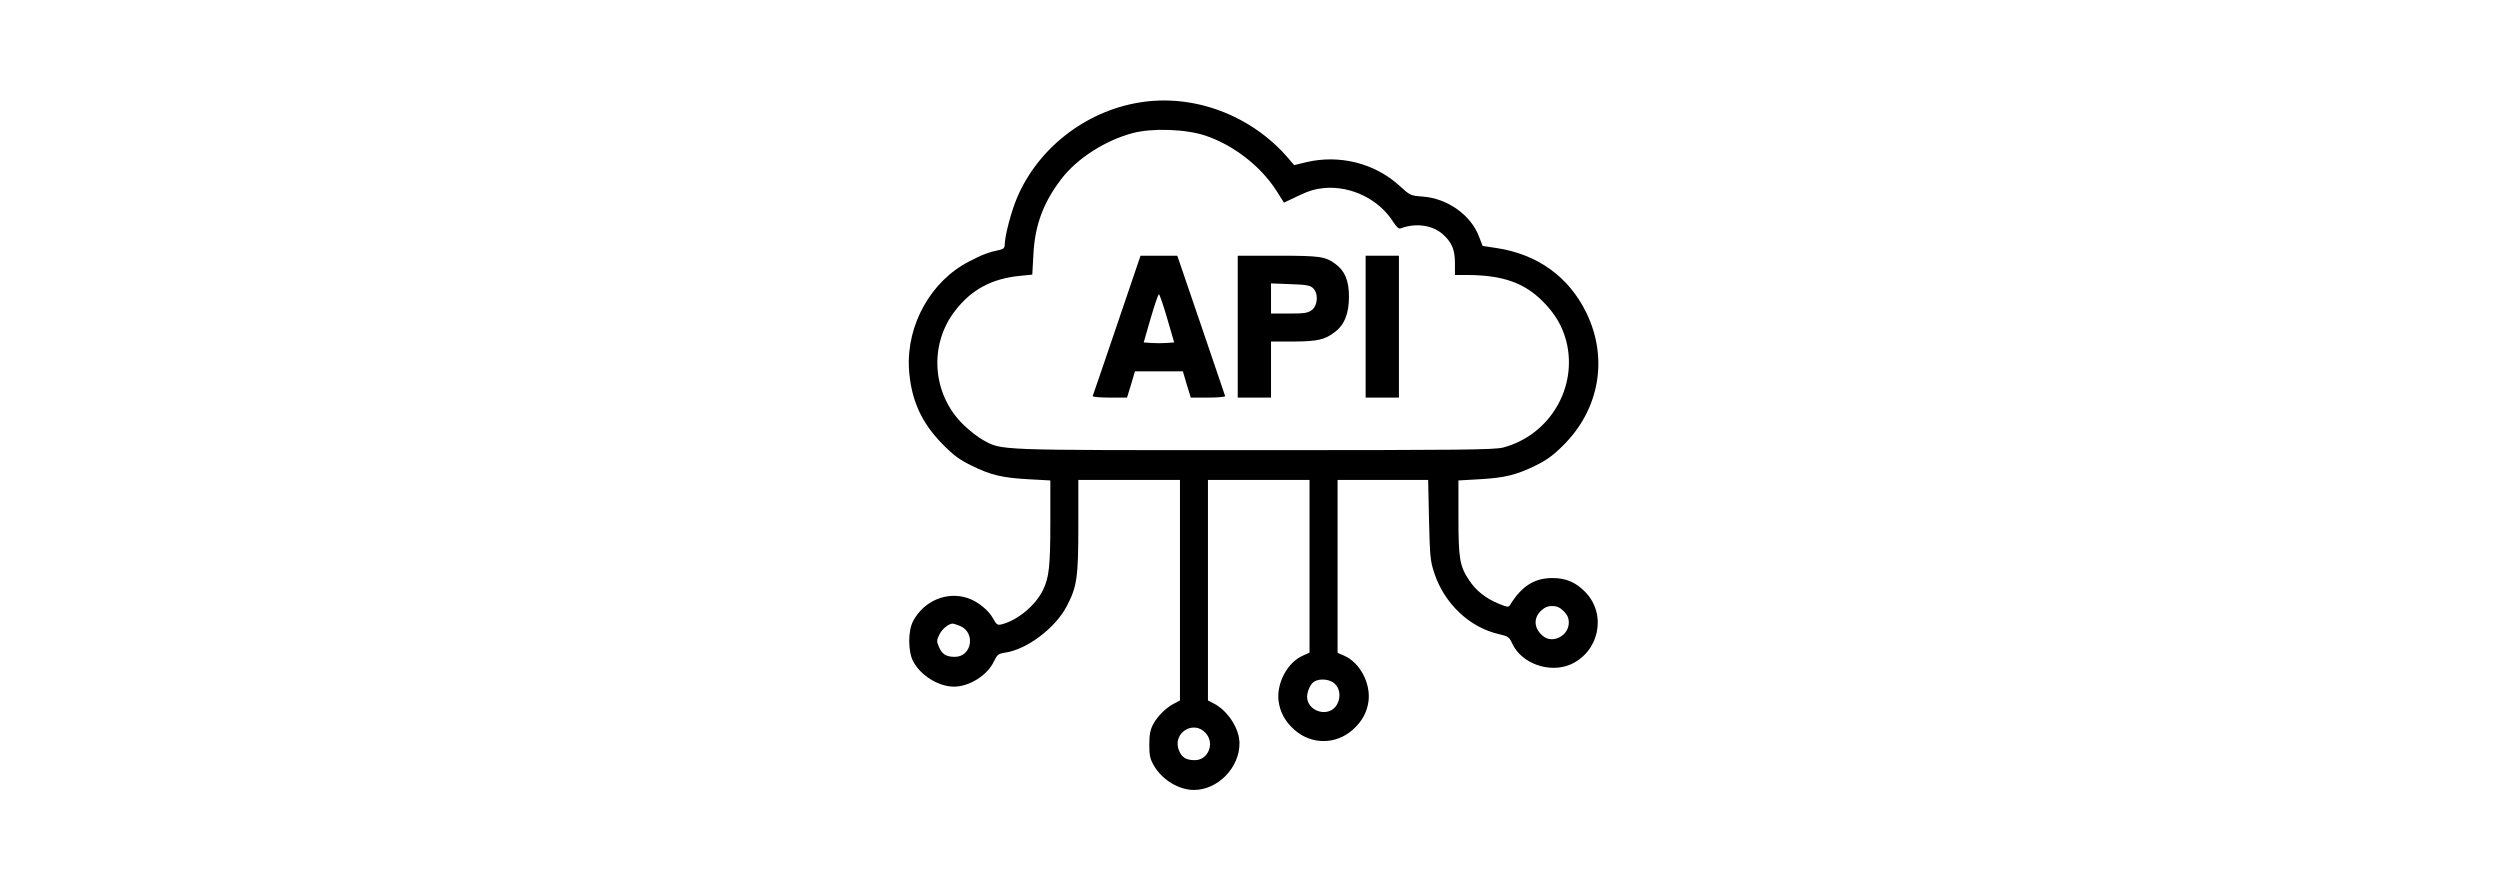
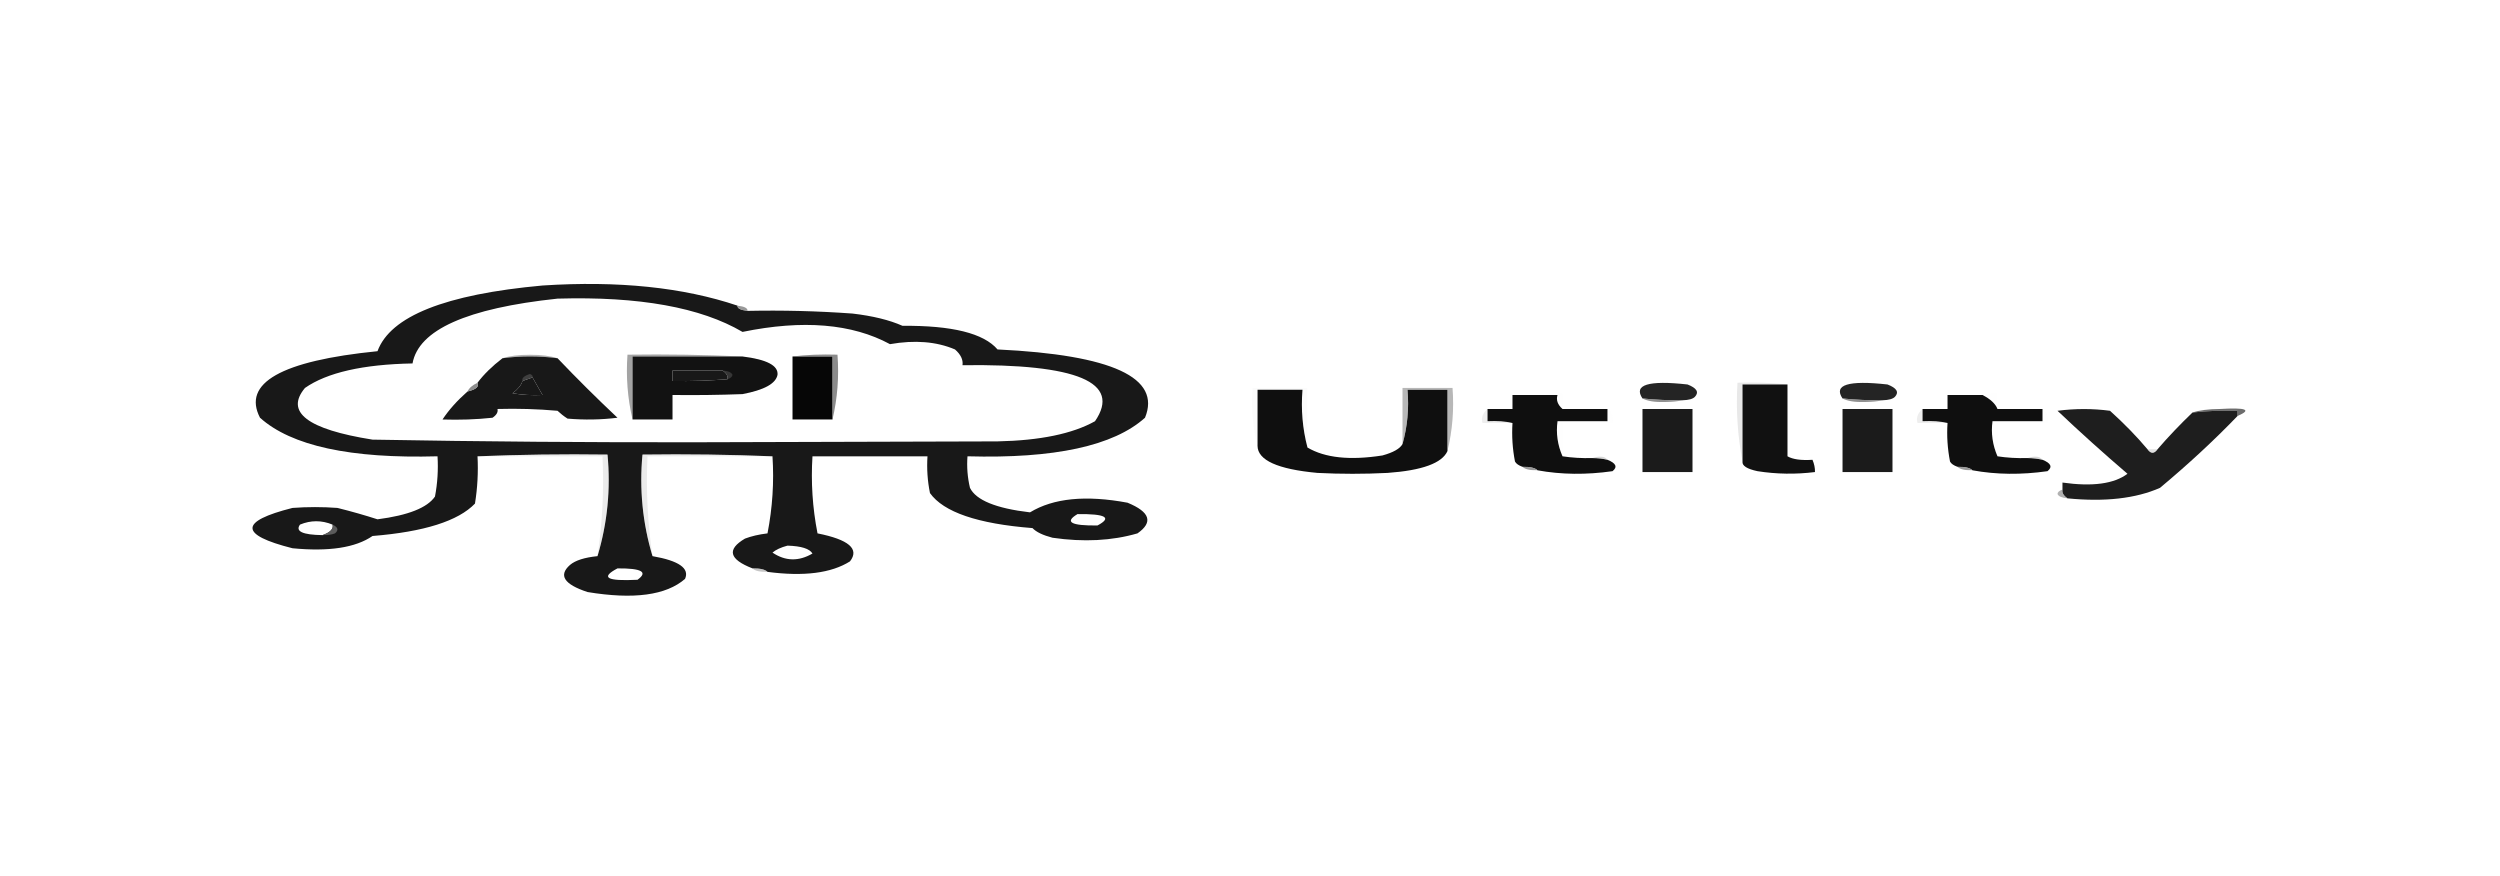
- <svg xmlns="http://www.w3.org/2000/svg" width="157px" height="55px" viewBox="0 0 55 55" version="1.1">
+ <svg xmlns="http://www.w3.org/2000/svg" xmlns:xlink="http://www.w3.org/1999/xlink" width="157px" height="55px" viewBox="0 0 157 55" version="1.1">
+   <defs>
+     <filter id="alpha" filterUnits="objectBoundingBox" x="0%" y="0%" width="100%" height="100%">
+       <feColorMatrix type="matrix" in="SourceGraphic" values="0 0 0 0 1 0 0 0 0 1 0 0 0 0 1 0 0 0 1 0" />
+     </filter>
+     <mask id="mask0">
+       <g filter="url(#alpha)">
+         <rect x="0" y="0" width="157" height="55" style="fill:rgb(0%,0%,0%);fill-opacity:0.812;stroke:none;" />
+       </g>
+     </mask>
+     <clipPath id="clip1">
+       <rect x="0" y="0" width="157" height="55" />
+     </clipPath>
+     <g id="surface5" clip-path="url(#clip1)">
+       <path style=" stroke:none;fill-rule:evenodd;fill:rgb(50.196%,50.196%,50.196%);fill-opacity:1;" d="M 46.316 19.195 C 46.758 19.246 46.965 19.355 46.941 19.523 C 46.5 19.473 46.293 19.363 46.316 19.195 Z M 46.316 19.195 " />
+     </g>
+     <mask id="mask1">
+       <g filter="url(#alpha)">
+         <rect x="0" y="0" width="157" height="55" style="fill:rgb(0%,0%,0%);fill-opacity:0.576;stroke:none;" />
+       </g>
+     </mask>
+     <clipPath id="clip2">
+       <rect x="0" y="0" width="157" height="55" />
+     </clipPath>
+     <g id="surface8" clip-path="url(#clip2)">
+       <path style=" stroke:none;fill-rule:evenodd;fill:rgb(47.843%,47.843%,47.843%);fill-opacity:1;" d="M 35.012 22.496 C 33.859 22.348 32.707 22.348 31.559 22.496 C 31.988 22.352 32.562 22.281 33.285 22.273 C 34.004 22.281 34.582 22.352 35.012 22.496 Z M 35.012 22.496 " />
+     </g>
+     <mask id="mask2">
+       <g filter="url(#alpha)">
+         <rect x="0" y="0" width="157" height="55" style="fill:rgb(0%,0%,0%);fill-opacity:0.616;stroke:none;" />
+       </g>
+     </mask>
+     <clipPath id="clip3">
+       <rect x="0" y="0" width="157" height="55" />
+     </clipPath>
+     <g id="surface11" clip-path="url(#clip3)">
+       <path style=" stroke:none;fill-rule:evenodd;fill:rgb(41.569%,41.569%,41.569%);fill-opacity:1;" d="M 46.629 22.387 C 44.328 22.387 42.023 22.387 39.723 22.387 C 39.723 23.703 39.723 25.023 39.723 26.344 C 39.41 25.008 39.305 23.652 39.406 22.273 C 41.871 22.238 44.281 22.277 46.629 22.387 Z M 46.629 22.387 " />
+     </g>
+     <mask id="mask3">
+       <g filter="url(#alpha)">
+         <rect x="0" y="0" width="157" height="55" style="fill:rgb(0%,0%,0%);fill-opacity:0.686;stroke:none;" />
+       </g>
+     </mask>
+     <clipPath id="clip4">
+       <rect x="0" y="0" width="157" height="55" />
+     </clipPath>
+     <g id="surface14" clip-path="url(#clip4)">
+       <path style=" stroke:none;fill-rule:evenodd;fill:rgb(33.725%,33.725%,33.725%);fill-opacity:1;" d="M 49.77 22.387 C 50.645 22.277 51.586 22.242 52.594 22.273 C 52.699 23.652 52.594 25.008 52.281 26.344 C 52.281 25.023 52.281 23.703 52.281 22.387 C 51.445 22.387 50.605 22.387 49.77 22.387 Z M 49.77 22.387 " />
+     </g>
+     <mask id="mask4">
+       <g filter="url(#alpha)">
+         <rect x="0" y="0" width="157" height="55" style="fill:rgb(0%,0%,0%);fill-opacity:0.341;stroke:none;" />
+       </g>
+     </mask>
+     <clipPath id="clip5">
+       <rect x="0" y="0" width="157" height="55" />
+     </clipPath>
+     <g id="surface17" clip-path="url(#clip5)">
+       <path style=" stroke:none;fill-rule:evenodd;fill:rgb(48.235%,48.235%,48.235%);fill-opacity:1;" d="M 45.371 23.266 C 45.734 23.297 45.941 23.387 46 23.539 C 45.992 23.656 45.887 23.75 45.688 23.816 C 45.73 23.617 45.625 23.434 45.371 23.266 Z M 45.371 23.266 " />
+     </g>
+     <mask id="mask5">
+       <g filter="url(#alpha)">
+         <rect x="0" y="0" width="157" height="55" style="fill:rgb(0%,0%,0%);fill-opacity:0.216;stroke:none;" />
+       </g>
+     </mask>
+     <clipPath id="clip6">
+       <rect x="0" y="0" width="157" height="55" />
+     </clipPath>
+     <g id="surface20" clip-path="url(#clip6)">
+       <path style=" stroke:none;fill-rule:evenodd;fill:rgb(79.608%,79.608%,79.608%);fill-opacity:1;" d="M 33.441 23.703 C 33.23 23.777 33.023 23.852 32.812 23.926 C 32.754 23.75 32.91 23.602 33.285 23.484 C 33.43 23.551 33.48 23.625 33.441 23.703 Z M 33.441 23.703 " />
+     </g>
+     <mask id="mask6">
+       <g filter="url(#alpha)">
+         <rect x="0" y="0" width="157" height="55" style="fill:rgb(0%,0%,0%);fill-opacity:0.306;stroke:none;" />
+       </g>
+     </mask>
+     <clipPath id="clip7">
+       <rect x="0" y="0" width="157" height="55" />
+     </clipPath>
+     <g id="surface23" clip-path="url(#clip7)">
+       <path style=" stroke:none;fill-rule:evenodd;fill:rgb(70.588%,70.588%,70.588%);fill-opacity:1;" d="M 112.254 24.145 C 111.312 24.145 110.371 24.145 109.43 24.145 C 109.43 25.758 109.43 27.371 109.43 28.984 C 109.117 27.355 109.012 25.703 109.113 24.035 C 110.227 24 111.273 24.039 112.254 24.145 Z M 112.254 24.145 " />
+     </g>
+     <mask id="mask7">
+       <g filter="url(#alpha)">
+         <rect x="0" y="0" width="157" height="55" style="fill:rgb(0%,0%,0%);fill-opacity:0.886;stroke:none;" />
+       </g>
+     </mask>
+     <clipPath id="clip8">
+       <rect x="0" y="0" width="157" height="55" />
+     </clipPath>
+     <g id="surface26" clip-path="url(#clip8)">
+       <path style=" stroke:none;fill-rule:evenodd;fill:rgb(50.196%,50.196%,50.196%);fill-opacity:1;" d="M 29.988 24.035 C 30.105 24.277 29.898 24.461 29.359 24.586 C 29.453 24.375 29.66 24.191 29.988 24.035 Z M 29.988 24.035 " />
+     </g>
+     <mask id="mask8">
+       <g filter="url(#alpha)">
+         <rect x="0" y="0" width="157" height="55" style="fill:rgb(0%,0%,0%);fill-opacity:0.086;stroke:none;" />
+       </g>
+     </mask>
+     <clipPath id="clip9">
+       <rect x="0" y="0" width="157" height="55" />
+     </clipPath>
+     <g id="surface29" clip-path="url(#clip9)">
+       <path style=" stroke:none;fill-rule:evenodd;fill:rgb(83.529%,83.529%,83.529%);fill-opacity:1;" d="M 82.109 28.105 C 81.797 26.914 81.695 25.703 81.797 24.477 C 80.855 24.477 79.914 24.477 78.973 24.477 C 78.973 25.648 78.973 26.82 78.973 27.996 C 78.66 26.805 78.555 25.594 78.656 24.363 C 79.809 24.363 80.961 24.363 82.109 24.363 C 82.109 25.613 82.109 26.859 82.109 28.105 Z M 82.109 28.105 " />
+     </g>
+     <mask id="mask9">
+       <g filter="url(#alpha)">
+         <rect x="0" y="0" width="157" height="55" style="fill:rgb(0%,0%,0%);fill-opacity:0.522;stroke:none;" />
+       </g>
+     </mask>
+     <clipPath id="clip10">
+       <rect x="0" y="0" width="157" height="55" />
+     </clipPath>
+     <g id="surface32" clip-path="url(#clip10)">
+       <path style=" stroke:none;fill-rule:evenodd;fill:rgb(45.49%,45.49%,45.49%);fill-opacity:1;" d="M 90.902 28.324 C 90.902 27.043 90.902 25.758 90.902 24.477 C 90.066 24.477 89.227 24.477 88.391 24.477 C 88.492 25.633 88.391 26.77 88.078 27.887 C 88.078 26.711 88.078 25.539 88.078 24.363 C 89.125 24.363 90.172 24.363 91.219 24.363 C 91.32 25.703 91.215 27.023 90.902 28.324 Z M 90.902 28.324 " />
+     </g>
+     <mask id="mask10">
+       <g filter="url(#alpha)">
+         <rect x="0" y="0" width="157" height="55" style="fill:rgb(0%,0%,0%);fill-opacity:0.043;stroke:none;" />
+       </g>
+     </mask>
+     <clipPath id="clip11">
+       <rect x="0" y="0" width="157" height="55" />
+     </clipPath>
+     <g id="surface35" clip-path="url(#clip11)">
+       <path style=" stroke:none;fill-rule:evenodd;fill:rgb(93.725%,93.725%,93.725%);fill-opacity:1;" d="M 96.867 24.805 C 97.203 24.703 97.621 24.664 98.125 24.695 C 98.125 25.023 98.125 25.355 98.125 25.684 C 97.82 25.414 97.715 25.121 97.812 24.805 C 97.496 24.805 97.184 24.805 96.867 24.805 Z M 96.867 24.805 " />
+     </g>
+     <mask id="mask11">
+       <g filter="url(#alpha)">
+         <rect x="0" y="0" width="157" height="55" style="fill:rgb(0%,0%,0%);fill-opacity:0.043;stroke:none;" />
+       </g>
+     </mask>
+     <clipPath id="clip12">
+       <rect x="0" y="0" width="157" height="55" />
+     </clipPath>
+     <g id="surface38" clip-path="url(#clip12)">
+       <path style=" stroke:none;fill-rule:evenodd;fill:rgb(92.549%,92.549%,92.549%);fill-opacity:1;" d="M 124.5 24.805 C 124.723 24.707 125.039 24.668 125.441 24.695 C 125.441 25.023 125.441 25.355 125.441 25.684 C 125.316 25.359 125.004 25.062 124.5 24.805 Z M 124.5 24.805 " />
+     </g>
+     <mask id="mask12">
+       <g filter="url(#alpha)">
+         <rect x="0" y="0" width="157" height="55" style="fill:rgb(0%,0%,0%);fill-opacity:0.784;stroke:none;" />
+       </g>
+     </mask>
+     <clipPath id="clip13">
+       <rect x="0" y="0" width="157" height="55" />
+     </clipPath>
+     <g id="surface41" clip-path="url(#clip13)">
+       <path style=" stroke:none;fill-rule:evenodd;fill:rgb(44.706%,44.706%,44.706%);fill-opacity:1;" d="M 103.148 25.023 C 103.965 25.109 104.801 25.145 105.66 25.137 C 105.363 25.207 104.996 25.242 104.562 25.246 C 103.93 25.266 103.461 25.191 103.148 25.023 Z M 103.148 25.023 " />
+     </g>
+     <mask id="mask13">
+       <g filter="url(#alpha)">
+         <rect x="0" y="0" width="157" height="55" style="fill:rgb(0%,0%,0%);fill-opacity:0.784;stroke:none;" />
+       </g>
+     </mask>
+     <clipPath id="clip14">
+       <rect x="0" y="0" width="157" height="55" />
+     </clipPath>
+     <g id="surface44" clip-path="url(#clip14)">
+       <path style=" stroke:none;fill-rule:evenodd;fill:rgb(44.706%,44.706%,44.706%);fill-opacity:1;" d="M 115.711 25.023 C 116.523 25.109 117.363 25.145 118.223 25.137 C 117.922 25.207 117.559 25.242 117.121 25.246 C 116.492 25.266 116.02 25.191 115.711 25.023 Z M 115.711 25.023 " />
+     </g>
+     <mask id="mask14">
+       <g filter="url(#alpha)">
+         <rect x="0" y="0" width="157" height="55" style="fill:rgb(0%,0%,0%);fill-opacity:0.867;stroke:none;" />
+       </g>
+     </mask>
+     <clipPath id="clip15">
+       <rect x="0" y="0" width="157" height="55" />
+     </clipPath>
+     <g id="surface47" clip-path="url(#clip15)">
+       <path style=" stroke:none;fill-rule:evenodd;fill:rgb(33.333%,33.333%,33.333%);fill-opacity:1;" d="M 140.516 26.125 C 140.516 26.016 140.516 25.906 140.516 25.797 C 139.539 25.77 138.598 25.805 137.688 25.906 C 138.121 25.762 138.695 25.691 139.414 25.684 C 141.07 25.586 141.438 25.73 140.516 26.125 Z M 140.516 26.125 " />
+     </g>
+     <mask id="mask15">
+       <g filter="url(#alpha)">
+         <rect x="0" y="0" width="157" height="55" style="fill:rgb(0%,0%,0%);fill-opacity:0.231;stroke:none;" />
+       </g>
+     </mask>
+     <clipPath id="clip16">
+       <rect x="0" y="0" width="157" height="55" />
+     </clipPath>
+     <g id="surface50" clip-path="url(#clip16)">
+       <path style=" stroke:none;fill-rule:evenodd;fill:rgb(71.373%,71.373%,71.373%);fill-opacity:1;" d="M 93.414 25.684 C 93.414 25.941 93.414 26.199 93.414 26.453 C 94.016 26.422 94.539 26.461 94.984 26.566 C 94.355 26.566 93.73 26.566 93.102 26.566 C 93.004 26.246 93.109 25.953 93.414 25.684 Z M 93.414 25.684 " />
+     </g>
+     <mask id="mask16">
+       <g filter="url(#alpha)">
+         <rect x="0" y="0" width="157" height="55" style="fill:rgb(0%,0%,0%);fill-opacity:0.231;stroke:none;" />
+       </g>
+     </mask>
+     <clipPath id="clip17">
+       <rect x="0" y="0" width="157" height="55" />
+     </clipPath>
+     <g id="surface53" clip-path="url(#clip17)">
+       <path style=" stroke:none;fill-rule:evenodd;fill:rgb(71.373%,71.373%,71.373%);fill-opacity:1;" d="M 120.734 25.684 C 120.734 25.941 120.734 26.199 120.734 26.453 C 121.336 26.422 121.859 26.461 122.305 26.566 C 121.676 26.566 121.047 26.566 120.418 26.566 C 120.324 26.246 120.426 25.953 120.734 25.684 Z M 120.734 25.684 " />
+     </g>
+     <mask id="mask17">
+       <g filter="url(#alpha)">
+         <rect x="0" y="0" width="157" height="55" style="fill:rgb(0%,0%,0%);fill-opacity:0.039;stroke:none;" />
+       </g>
+     </mask>
+     <clipPath id="clip18">
+       <rect x="0" y="0" width="157" height="55" />
+     </clipPath>
+     <g id="surface56" clip-path="url(#clip18)">
+       <path style=" stroke:none;fill-rule:evenodd;fill:rgb(86.667%,86.667%,86.667%);fill-opacity:1;" d="M 100.949 25.684 C 101.258 25.953 101.359 26.246 101.266 26.566 C 100.219 26.566 99.172 26.566 98.125 26.566 C 98.125 27.262 98.125 27.957 98.125 28.656 C 97.812 27.941 97.711 27.207 97.812 26.453 C 98.859 26.453 99.906 26.453 100.949 26.453 C 100.949 26.199 100.949 25.941 100.949 25.684 Z M 100.949 25.684 " />
+     </g>
+     <mask id="mask18">
+       <g filter="url(#alpha)">
+         <rect x="0" y="0" width="157" height="55" style="fill:rgb(0%,0%,0%);fill-opacity:0.043;stroke:none;" />
+       </g>
+     </mask>
+     <clipPath id="clip19">
+       <rect x="0" y="0" width="157" height="55" />
+     </clipPath>
+     <g id="surface59" clip-path="url(#clip19)">
+       <path style=" stroke:none;fill-rule:evenodd;fill:rgb(86.667%,86.667%,86.667%);fill-opacity:1;" d="M 128.27 25.684 C 128.574 25.953 128.68 26.246 128.582 26.566 C 127.535 26.566 126.488 26.566 125.441 26.566 C 125.441 27.262 125.441 27.957 125.441 28.656 C 125.133 27.941 125.027 27.207 125.129 26.453 C 126.176 26.453 127.223 26.453 128.27 26.453 C 128.27 26.199 128.27 25.941 128.27 25.684 Z M 128.27 25.684 " />
+     </g>
+     <mask id="mask19">
+       <g filter="url(#alpha)">
+         <rect x="0" y="0" width="157" height="55" style="fill:rgb(0%,0%,0%);fill-opacity:0.388;stroke:none;" />
+       </g>
+     </mask>
+     <clipPath id="clip20">
+       <rect x="0" y="0" width="157" height="55" />
+     </clipPath>
+     <g id="surface62" clip-path="url(#clip20)">
+       <path style=" stroke:none;fill-rule:evenodd;fill:rgb(70.196%,70.196%,70.196%);fill-opacity:1;" d="M 134.863 28.215 C 135.074 28.215 135.281 28.215 135.492 28.215 C 135.281 28.508 135.074 28.508 134.863 28.215 Z M 134.863 28.215 " />
+     </g>
+     <mask id="mask20">
+       <g filter="url(#alpha)">
+         <rect x="0" y="0" width="157" height="55" style="fill:rgb(0%,0%,0%);fill-opacity:0.247;stroke:none;" />
+       </g>
+     </mask>
+     <clipPath id="clip21">
+       <rect x="0" y="0" width="157" height="55" />
+     </clipPath>
+     <g id="surface65" clip-path="url(#clip21)">
+       <path style=" stroke:none;fill-rule:evenodd;fill:rgb(68.235%,68.235%,68.235%);fill-opacity:1;" d="M 29.988 28.656 C 32.652 28.547 35.371 28.508 38.152 28.547 C 38.355 30.711 38.148 32.84 37.523 34.926 C 37.832 32.844 37.938 30.754 37.836 28.656 C 35.219 28.656 32.605 28.656 29.988 28.656 Z M 29.988 28.656 " />
+     </g>
+     <mask id="mask21">
+       <g filter="url(#alpha)">
+         <rect x="0" y="0" width="157" height="55" style="fill:rgb(0%,0%,0%);fill-opacity:0.247;stroke:none;" />
+       </g>
+     </mask>
+     <clipPath id="clip22">
+       <rect x="0" y="0" width="157" height="55" />
+     </clipPath>
+     <g id="surface68" clip-path="url(#clip22)">
+       <path style=" stroke:none;fill-rule:evenodd;fill:rgb(68.235%,68.235%,68.235%);fill-opacity:1;" d="M 48.512 28.656 C 45.895 28.656 43.281 28.656 40.664 28.656 C 40.562 30.754 40.668 32.844 40.977 34.926 C 40.352 32.84 40.145 30.711 40.348 28.547 C 43.129 28.508 45.848 28.547 48.512 28.656 Z M 48.512 28.656 " />
+     </g>
+     <mask id="mask22">
+       <g filter="url(#alpha)">
+         <rect x="0" y="0" width="157" height="55" style="fill:rgb(0%,0%,0%);fill-opacity:0.455;stroke:none;" />
+       </g>
+     </mask>
+     <clipPath id="clip23">
+       <rect x="0" y="0" width="157" height="55" />
+     </clipPath>
+     <g id="surface71" clip-path="url(#clip23)">
+       <path style=" stroke:none;fill-rule:evenodd;fill:rgb(64.314%,64.314%,64.314%);fill-opacity:1;" d="M 100.008 28.766 C 100.465 28.613 100.777 28.648 100.949 28.875 C 100.672 28.809 100.355 28.77 100.008 28.766 Z M 100.008 28.766 " />
+     </g>
+     <mask id="mask23">
+       <g filter="url(#alpha)">
+         <rect x="0" y="0" width="157" height="55" style="fill:rgb(0%,0%,0%);fill-opacity:0.451;stroke:none;" />
+       </g>
+     </mask>
+     <clipPath id="clip24">
+       <rect x="0" y="0" width="157" height="55" />
+     </clipPath>
+     <g id="surface74" clip-path="url(#clip24)">
+       <path style=" stroke:none;fill-rule:evenodd;fill:rgb(64.314%,64.314%,64.314%);fill-opacity:1;" d="M 127.328 28.766 C 127.781 28.613 128.094 28.648 128.27 28.875 C 127.988 28.809 127.676 28.77 127.328 28.766 Z M 127.328 28.766 " />
+     </g>
+     <mask id="mask24">
+       <g filter="url(#alpha)">
+         <rect x="0" y="0" width="157" height="55" style="fill:rgb(0%,0%,0%);fill-opacity:0.012;stroke:none;" />
+       </g>
+     </mask>
+     <clipPath id="clip25">
+       <rect x="0" y="0" width="157" height="55" />
+     </clipPath>
+     <g id="surface77" clip-path="url(#clip25)">
+       <path style=" stroke:none;fill-rule:evenodd;fill:rgb(81.176%,81.176%,81.176%);fill-opacity:1;" d="M 112.254 28.656 C 112.82 28.711 113.344 28.785 113.824 28.875 C 113.109 28.922 112.586 28.848 112.254 28.656 Z M 112.254 28.656 " />
+     </g>
+     <mask id="mask25">
+       <g filter="url(#alpha)">
+         <rect x="0" y="0" width="157" height="55" style="fill:rgb(0%,0%,0%);fill-opacity:0.8;stroke:none;" />
+       </g>
+     </mask>
+     <clipPath id="clip26">
+       <rect x="0" y="0" width="157" height="55" />
+     </clipPath>
+     <g id="surface80" clip-path="url(#clip26)">
+       <path style=" stroke:none;fill-rule:evenodd;fill:rgb(49.804%,49.804%,49.804%);fill-opacity:1;" d="M 95.613 29.316 C 96.094 29.309 96.406 29.379 96.555 29.535 C 96.074 29.543 95.762 29.469 95.613 29.316 Z M 95.613 29.316 " />
+     </g>
+     <mask id="mask26">
+       <g filter="url(#alpha)">
+         <rect x="0" y="0" width="157" height="55" style="fill:rgb(0%,0%,0%);fill-opacity:0.8;stroke:none;" />
+       </g>
+     </mask>
+     <clipPath id="clip27">
+       <rect x="0" y="0" width="157" height="55" />
+     </clipPath>
+     <g id="surface83" clip-path="url(#clip27)">
+       <path style=" stroke:none;fill-rule:evenodd;fill:rgb(49.804%,49.804%,49.804%);fill-opacity:1;" d="M 122.93 29.316 C 123.41 29.309 123.723 29.379 123.871 29.535 C 123.395 29.543 123.078 29.469 122.93 29.316 Z M 122.93 29.316 " />
+     </g>
+     <mask id="mask27">
+       <g filter="url(#alpha)">
+         <rect x="0" y="0" width="157" height="55" style="fill:rgb(0%,0%,0%);fill-opacity:0.675;stroke:none;" />
+       </g>
+     </mask>
+     <clipPath id="clip28">
+       <rect x="0" y="0" width="157" height="55" />
+     </clipPath>
+     <g id="surface86" clip-path="url(#clip28)">
+       <path style=" stroke:none;fill-rule:evenodd;fill:rgb(54.902%,54.902%,54.902%);fill-opacity:1;" d="M 129.523 30.746 C 129.484 30.941 129.586 31.125 129.84 31.297 C 129.477 31.262 129.27 31.172 129.211 31.02 C 129.219 30.902 129.324 30.812 129.523 30.746 Z M 129.523 30.746 " />
+     </g>
+     <mask id="mask28">
+       <g filter="url(#alpha)">
+         <rect x="0" y="0" width="157" height="55" style="fill:rgb(0%,0%,0%);fill-opacity:0.937;stroke:none;" />
+       </g>
+     </mask>
+     <clipPath id="clip29">
+       <rect x="0" y="0" width="157" height="55" />
+     </clipPath>
+     <g id="surface89" clip-path="url(#clip29)">
+       <path style=" stroke:none;fill-rule:evenodd;fill:rgb(37.255%,37.255%,37.255%);fill-opacity:1;" d="M 20.883 32.945 C 21.23 33.105 21.281 33.289 21.039 33.496 C 20.828 33.578 20.566 33.613 20.254 33.605 C 20.75 33.426 20.957 33.203 20.883 32.945 Z M 20.883 32.945 " />
+     </g>
+     <mask id="mask29">
+       <g filter="url(#alpha)">
+         <rect x="0" y="0" width="157" height="55" style="fill:rgb(0%,0%,0%);fill-opacity:0.502;stroke:none;" />
+       </g>
+     </mask>
+     <clipPath id="clip30">
+       <rect x="0" y="0" width="157" height="55" />
+     </clipPath>
+     <g id="surface92" clip-path="url(#clip30)">
+       <path style=" stroke:none;fill-rule:evenodd;fill:rgb(54.51%,54.51%,54.51%);fill-opacity:1;" d="M 47.258 35.695 C 47.738 35.688 48.051 35.762 48.199 35.914 C 47.719 35.922 47.406 35.852 47.258 35.695 Z M 47.258 35.695 " />
+     </g>
+   </defs>
  <g id="surface1">
-     <path style=" stroke:none;fill-rule:nonzero;fill:rgb(0%,0%,0%);fill-opacity:1;" d="M 20.57 6.434 C 17.172 6.984 14.191 9.305 12.871 12.418 C 12.52 13.234 12.102 14.816 12.102 15.312 C 12.102 15.555 12.035 15.633 11.805 15.688 C 11.109 15.828 10.68 15.992 9.855 16.422 C 7.457 17.656 5.93 20.395 6.082 23.156 C 6.203 25.07 6.844 26.531 8.195 27.895 C 8.898 28.609 9.262 28.875 10.012 29.238 C 11.23 29.844 11.969 30.008 13.605 30.098 L 14.961 30.172 L 14.961 32.781 C 14.961 35.531 14.883 36.266 14.508 37.035 C 14.035 38.027 12.883 38.973 11.879 39.215 C 11.648 39.27 11.57 39.215 11.387 38.875 C 11.09 38.324 10.418 37.773 9.758 37.555 C 8.461 37.125 7.027 37.73 6.348 38.996 C 6.016 39.621 6.016 40.898 6.348 41.535 C 6.82 42.426 7.941 43.121 8.91 43.121 C 9.879 43.121 11.012 42.406 11.418 41.535 C 11.629 41.105 11.691 41.051 12.133 40.984 C 13.508 40.777 15.27 39.445 15.992 38.07 C 16.633 36.84 16.719 36.289 16.719 33.023 L 16.719 30.141 L 23.102 30.141 L 23.102 43.988 L 22.746 44.176 C 22.242 44.43 21.691 44.969 21.418 45.484 C 21.242 45.816 21.176 46.121 21.176 46.75 C 21.176 47.453 21.219 47.652 21.473 48.094 C 22 48.984 23.035 49.609 23.98 49.609 C 25.477 49.609 26.84 48.215 26.84 46.684 C 26.84 45.75 26.102 44.629 25.223 44.176 L 24.859 43.988 L 24.859 30.141 L 31.238 30.141 L 31.238 40.984 L 30.801 41.184 C 29.855 41.602 29.16 42.898 29.293 44.012 C 29.383 44.727 29.711 45.32 30.293 45.836 C 31.359 46.773 32.879 46.773 33.945 45.836 C 34.527 45.32 34.859 44.727 34.945 44.012 C 35.078 42.898 34.398 41.625 33.449 41.195 L 33 40.996 L 33 30.141 L 38.688 30.141 L 38.742 32.637 C 38.797 34.926 38.82 35.223 39.07 35.98 C 39.711 37.918 41.293 39.414 43.164 39.832 C 43.703 39.953 43.781 40.008 43.957 40.391 C 44.527 41.668 46.309 42.305 47.641 41.723 C 49.41 40.93 49.906 38.645 48.609 37.234 C 48.004 36.586 47.367 36.301 46.496 36.301 C 45.363 36.301 44.562 36.805 43.836 37.984 C 43.734 38.148 43.672 38.137 43.098 37.906 C 42.305 37.574 41.691 37.094 41.262 36.441 C 40.668 35.551 40.59 35.078 40.59 32.504 L 40.59 30.172 L 41.898 30.098 C 43.492 30.008 44.219 29.832 45.43 29.238 C 46.145 28.887 46.551 28.59 47.191 27.949 C 49.457 25.684 50.008 22.484 48.621 19.637 C 47.52 17.379 45.551 15.961 42.965 15.574 L 42.109 15.445 L 41.887 14.871 C 41.383 13.508 39.898 12.453 38.336 12.344 C 37.574 12.285 37.555 12.277 36.895 11.672 C 35.332 10.242 33.109 9.691 31.02 10.188 L 30.273 10.371 L 29.91 9.945 C 27.598 7.238 23.969 5.875 20.57 6.434 Z M 24.695 8.516 C 26.465 9.109 28.16 10.43 29.148 11.957 L 29.633 12.727 L 30.535 12.297 C 31.195 11.98 31.613 11.859 32.188 11.805 C 33.867 11.672 35.598 12.52 36.488 13.926 C 36.695 14.258 36.852 14.387 36.961 14.344 C 37.883 13.992 38.918 14.125 39.578 14.684 C 40.172 15.203 40.371 15.664 40.371 16.543 L 40.371 17.27 L 41.172 17.27 C 43.383 17.281 44.738 17.766 45.902 18.941 C 46.672 19.723 47.102 20.461 47.355 21.395 C 48.113 24.32 46.32 27.336 43.395 28.105 C 42.824 28.246 40.863 28.27 27.719 28.27 C 11.32 28.27 11.957 28.293 10.734 27.633 C 10.43 27.469 9.867 27.027 9.492 26.664 C 7.547 24.762 7.316 21.68 8.965 19.535 C 9.988 18.195 11.266 17.5 13.047 17.324 L 13.828 17.246 L 13.895 16.027 C 13.98 14.18 14.508 12.727 15.652 11.242 C 16.633 9.953 18.402 8.82 20.129 8.359 C 21.363 8.031 23.473 8.105 24.695 8.516 Z M 47.199 38.379 C 47.434 38.621 47.52 38.809 47.52 39.105 C 47.52 39.918 46.52 40.445 45.914 39.953 C 45.344 39.5 45.277 38.852 45.75 38.379 C 45.992 38.148 46.18 38.059 46.477 38.059 C 46.773 38.059 46.961 38.148 47.199 38.379 Z M 9.297 39.312 C 10.285 39.73 10.031 41.25 8.965 41.25 C 8.426 41.25 8.152 41.086 7.965 40.621 C 7.809 40.281 7.82 40.203 7.996 39.844 C 8.172 39.488 8.57 39.172 8.832 39.16 C 8.879 39.16 9.086 39.227 9.297 39.312 Z M 32.836 42.953 C 33.211 43.316 33.211 43.977 32.848 44.406 C 32.328 45 31.25 44.691 31.098 43.91 C 31.031 43.551 31.262 42.965 31.535 42.801 C 31.91 42.582 32.551 42.656 32.836 42.953 Z M 24.727 46.047 C 25.301 46.695 24.871 47.738 24.035 47.738 C 23.496 47.738 23.223 47.574 23.047 47.145 C 22.582 46.059 23.945 45.164 24.727 46.047 Z M 24.727 46.047 " />
-     <path style=" stroke:none;fill-rule:nonzero;fill:rgb(0%,0%,0%);fill-opacity:1;" d="M 19.141 20.426 C 18.324 22.824 17.645 24.828 17.621 24.871 C 17.602 24.926 18.074 24.969 18.68 24.969 L 19.777 24.969 L 20.031 24.145 L 20.273 23.32 L 23.285 23.32 L 23.527 24.145 L 23.781 24.969 L 24.883 24.969 C 25.488 24.969 25.961 24.926 25.938 24.871 C 25.926 24.816 25.234 22.812 24.422 20.414 L 22.934 16.059 L 20.625 16.059 Z M 22.297 19.988 L 22.738 21.504 L 22.254 21.539 C 22 21.559 21.559 21.559 21.309 21.539 L 20.824 21.504 L 21.262 19.988 C 21.504 19.16 21.734 18.48 21.781 18.48 C 21.824 18.48 22.055 19.16 22.297 19.988 Z M 22.297 19.988 " />
-     <path style=" stroke:none;fill-rule:nonzero;fill:rgb(0%,0%,0%);fill-opacity:1;" d="M 26.73 20.516 L 26.73 24.969 L 28.82 24.969 L 28.82 21.449 L 30.227 21.449 C 31.734 21.438 32.195 21.34 32.824 20.855 C 33.43 20.406 33.715 19.68 33.715 18.645 C 33.715 17.621 33.461 17.016 32.867 16.578 C 32.23 16.105 31.891 16.059 29.25 16.059 L 26.73 16.059 Z M 31.449 18.086 C 31.801 18.402 31.77 19.16 31.395 19.461 C 31.141 19.656 30.941 19.691 29.965 19.691 L 28.82 19.691 L 28.82 17.797 L 30.02 17.844 C 31.008 17.875 31.262 17.918 31.449 18.086 Z M 31.449 18.086 " />
-     <path style=" stroke:none;fill-rule:nonzero;fill:rgb(0%,0%,0%);fill-opacity:1;" d="M 34.762 20.516 L 34.762 24.969 L 36.852 24.969 L 36.852 16.059 L 34.762 16.059 Z M 34.762 20.516 " />
+     <path style=" stroke:none;fill-rule:evenodd;fill:rgb(9.412%,9.412%,9.412%);fill-opacity:1;" d="M 46.316 19.195 C 46.293 19.363 46.5 19.473 46.941 19.523 C 49.129 19.477 51.328 19.531 53.535 19.691 C 54.805 19.84 55.852 20.094 56.676 20.461 C 59.789 20.434 61.777 20.93 62.645 21.945 C 69.852 22.289 72.941 23.719 71.906 26.234 C 69.934 28.004 66.219 28.809 60.758 28.656 C 60.707 29.316 60.758 29.977 60.914 30.637 C 61.293 31.41 62.547 31.926 64.684 32.176 C 66.156 31.281 68.195 31.082 70.809 31.57 C 72.227 32.152 72.434 32.797 71.434 33.496 C 69.832 33.961 68.055 34.055 66.098 33.77 C 65.496 33.613 65.078 33.414 64.84 33.164 C 61.398 32.895 59.254 32.16 58.402 30.965 C 58.246 30.195 58.195 29.426 58.246 28.656 C 55.84 28.656 53.434 28.656 51.023 28.656 C 50.922 30.27 51.023 31.883 51.34 33.496 C 53.305 33.887 53.988 34.473 53.379 35.254 C 52.203 35.996 50.477 36.215 48.199 35.914 C 48.051 35.762 47.738 35.688 47.258 35.695 C 45.785 35.125 45.629 34.504 46.785 33.824 C 47.176 33.676 47.648 33.562 48.199 33.496 C 48.512 31.883 48.617 30.27 48.512 28.656 C 45.848 28.547 43.129 28.508 40.348 28.547 C 40.145 30.711 40.352 32.84 40.977 34.926 C 42.637 35.215 43.316 35.691 43.02 36.355 C 41.832 37.387 39.789 37.66 36.895 37.18 C 35.422 36.695 35.055 36.129 35.797 35.477 C 36.133 35.191 36.711 35.008 37.523 34.926 C 38.148 32.84 38.355 30.711 38.152 28.547 C 35.371 28.508 32.652 28.547 29.988 28.656 C 30.039 29.645 29.988 30.637 29.828 31.625 C 28.777 32.719 26.633 33.398 23.395 33.66 C 22.328 34.395 20.656 34.652 18.367 34.43 C 15.02 33.586 15.02 32.742 18.367 31.898 C 19.312 31.828 20.254 31.828 21.195 31.898 C 22.086 32.121 22.922 32.359 23.707 32.613 C 25.633 32.363 26.836 31.887 27.316 31.184 C 27.477 30.344 27.527 29.5 27.477 28.656 C 22.016 28.809 18.301 28.004 16.328 26.234 C 15.199 24.055 17.66 22.66 23.707 22.055 C 24.512 19.859 27.965 18.484 34.07 17.93 C 38.82 17.621 42.902 18.043 46.316 19.195 Z M 35.012 18.754 C 40.133 18.605 44.008 19.305 46.629 20.844 C 50.418 20.066 53.508 20.324 55.891 21.613 C 57.449 21.34 58.809 21.449 59.973 21.945 C 60.336 22.262 60.492 22.594 60.445 22.934 C 67.664 22.84 70.438 24.016 68.766 26.453 C 67.352 27.242 65.312 27.664 62.645 27.719 C 56.469 27.738 50.293 27.758 44.117 27.773 C 37.199 27.789 30.293 27.734 23.395 27.609 C 19.301 26.961 17.887 25.879 19.152 24.363 C 20.539 23.398 22.789 22.883 25.906 22.824 C 26.285 20.715 29.32 19.359 35.012 18.754 Z M 45.371 23.266 C 45.625 23.434 45.73 23.617 45.688 23.816 C 44.559 23.906 43.406 23.945 42.234 23.926 C 42.234 23.703 42.234 23.484 42.234 23.266 C 43.281 23.266 44.328 23.266 45.371 23.266 Z M 33.441 23.703 C 33.652 24.07 33.859 24.438 34.07 24.805 C 33.41 24.836 32.781 24.801 32.184 24.695 C 32.523 24.449 32.734 24.191 32.812 23.926 C 33.023 23.852 33.23 23.777 33.441 23.703 Z M 67.668 32.285 C 69.441 32.266 69.859 32.504 68.922 33 C 67.25 33.02 66.832 32.781 67.668 32.285 Z M 20.883 32.945 C 20.957 33.203 20.75 33.426 20.254 33.605 C 19 33.59 18.531 33.367 18.84 32.945 C 19.516 32.664 20.199 32.664 20.883 32.945 Z M 49.453 34.266 C 50.32 34.293 50.844 34.457 51.023 34.762 C 50.16 35.266 49.324 35.25 48.512 34.703 C 48.723 34.523 49.039 34.375 49.453 34.266 Z M 38.777 35.695 C 40.297 35.684 40.715 35.922 40.035 36.41 C 38.102 36.508 37.684 36.27 38.777 35.695 Z M 38.777 35.695 " />
+     <use xlink:href="#surface5" mask="url(#mask0)" />
+     <use xlink:href="#surface8" mask="url(#mask1)" />
+     <path style=" stroke:none;fill-rule:evenodd;fill:rgb(9.412%,9.412%,9.412%);fill-opacity:1;" d="M 35.012 22.496 C 36.203 23.746 37.457 24.992 38.777 26.234 C 37.746 26.363 36.699 26.379 35.641 26.289 C 35.398 26.133 35.191 25.965 35.012 25.797 C 33.773 25.688 32.516 25.648 31.242 25.684 C 31.289 25.879 31.184 26.062 30.93 26.234 C 29.902 26.344 28.855 26.379 27.789 26.344 C 28.188 25.742 28.711 25.156 29.359 24.586 C 29.898 24.461 30.105 24.277 29.988 24.035 C 30.395 23.496 30.918 22.984 31.559 22.496 C 32.707 22.348 33.859 22.348 35.012 22.496 Z M 33.441 23.703 C 33.652 24.07 33.859 24.438 34.07 24.805 C 33.41 24.836 32.781 24.801 32.184 24.695 C 32.523 24.449 32.734 24.191 32.812 23.926 C 33.023 23.852 33.23 23.777 33.441 23.703 Z M 33.441 23.703 " />
+     <use xlink:href="#surface11" mask="url(#mask2)" />
+     <path style=" stroke:none;fill-rule:evenodd;fill:rgb(7.059%,7.059%,7.059%);fill-opacity:1;" d="M 46.629 22.387 C 48.152 22.574 48.887 22.957 48.828 23.539 C 48.723 24.09 47.992 24.492 46.629 24.75 C 45.168 24.805 43.703 24.824 42.234 24.805 C 42.234 25.32 42.234 25.832 42.234 26.344 C 41.395 26.344 40.559 26.344 39.723 26.344 C 39.723 25.023 39.723 23.703 39.723 22.387 C 42.023 22.387 44.328 22.387 46.629 22.387 Z M 45.371 23.266 C 45.625 23.434 45.73 23.617 45.688 23.816 C 44.559 23.906 43.406 23.945 42.234 23.926 C 42.234 23.703 42.234 23.484 42.234 23.266 C 43.281 23.266 44.328 23.266 45.371 23.266 Z M 45.371 23.266 " />
+     <path style=" stroke:none;fill-rule:evenodd;fill:rgb(2.353%,2.353%,2.353%);fill-opacity:1;" d="M 49.77 22.387 C 50.605 22.387 51.445 22.387 52.281 22.387 C 52.281 23.703 52.281 25.023 52.281 26.344 C 51.445 26.344 50.605 26.344 49.77 26.344 C 49.77 25.023 49.77 23.703 49.77 22.387 Z M 49.77 22.387 " />
+     <use xlink:href="#surface14" mask="url(#mask3)" />
+     <use xlink:href="#surface17" mask="url(#mask4)" />
+     <use xlink:href="#surface20" mask="url(#mask5)" />
+     <path style=" stroke:none;fill-rule:evenodd;fill:rgb(14.118%,14.118%,14.118%);fill-opacity:1;" d="M 105.66 25.137 C 104.801 25.145 103.965 25.109 103.148 25.023 C 102.566 24.164 103.512 23.871 105.977 24.145 C 106.551 24.367 106.711 24.625 106.445 24.914 C 106.316 25.055 106.055 25.125 105.66 25.137 Z M 105.66 25.137 " />
+     <use xlink:href="#surface23" mask="url(#mask6)" />
+     <path style=" stroke:none;fill-rule:evenodd;fill:rgb(6.667%,6.667%,6.667%);fill-opacity:1;" d="M 112.254 24.145 C 112.254 25.648 112.254 27.152 112.254 28.656 C 112.586 28.848 113.109 28.922 113.824 28.875 C 113.934 29.137 113.988 29.391 113.98 29.645 C 112.766 29.797 111.562 29.777 110.371 29.59 C 109.711 29.449 109.395 29.25 109.43 28.984 C 109.43 27.371 109.43 25.758 109.43 24.145 C 110.371 24.145 111.312 24.145 112.254 24.145 Z M 112.254 24.145 " />
+     <path style=" stroke:none;fill-rule:evenodd;fill:rgb(14.118%,14.118%,14.118%);fill-opacity:1;" d="M 118.223 25.137 C 117.363 25.145 116.523 25.109 115.711 25.023 C 115.129 24.164 116.07 23.871 118.535 24.145 C 119.113 24.367 119.27 24.625 119.008 24.914 C 118.875 25.055 118.613 25.125 118.223 25.137 Z M 118.223 25.137 " />
+     <use xlink:href="#surface26" mask="url(#mask7)" />
+     <path style=" stroke:none;fill-rule:evenodd;fill:rgb(5.882%,5.882%,5.882%);fill-opacity:1;" d="M 82.109 28.105 C 83.211 28.758 84.781 28.922 86.82 28.602 C 87.5 28.414 87.918 28.176 88.078 27.887 C 88.391 26.77 88.492 25.633 88.391 24.477 C 89.227 24.477 90.066 24.477 90.902 24.477 C 90.902 25.758 90.902 27.043 90.902 28.324 C 90.566 29.086 89.312 29.543 87.137 29.699 C 85.668 29.773 84.203 29.773 82.738 29.699 C 80.238 29.469 78.98 28.902 78.973 27.996 C 78.973 26.82 78.973 25.648 78.973 24.477 C 79.914 24.477 80.855 24.477 81.797 24.477 C 81.695 25.703 81.797 26.914 82.109 28.105 Z M 82.109 28.105 " />
+     <use xlink:href="#surface29" mask="url(#mask8)" />
+     <use xlink:href="#surface32" mask="url(#mask9)" />
+     <path style=" stroke:none;fill-rule:evenodd;fill:rgb(5.882%,5.882%,5.882%);fill-opacity:1;" d="M 96.867 24.805 C 97.184 24.805 97.496 24.805 97.812 24.805 C 97.715 25.121 97.82 25.414 98.125 25.684 C 99.066 25.684 100.008 25.684 100.949 25.684 C 100.949 25.941 100.949 26.199 100.949 26.453 C 99.906 26.453 98.859 26.453 97.812 26.453 C 97.711 27.207 97.812 27.941 98.125 28.656 C 98.715 28.746 99.344 28.785 100.008 28.766 C 100.355 28.77 100.672 28.809 100.949 28.875 C 101.488 29.09 101.594 29.328 101.266 29.59 C 99.621 29.824 98.051 29.809 96.555 29.535 C 96.406 29.379 96.094 29.309 95.613 29.316 C 95.371 29.23 95.215 29.121 95.141 28.984 C 94.984 28.18 94.934 27.371 94.984 26.566 C 94.539 26.461 94.016 26.422 93.414 26.453 C 93.414 26.199 93.414 25.941 93.414 25.684 C 93.938 25.684 94.461 25.684 94.984 25.684 C 94.984 25.391 94.984 25.098 94.984 24.805 C 95.613 24.805 96.242 24.805 96.867 24.805 Z M 96.867 24.805 " />
+     <use xlink:href="#surface35" mask="url(#mask10)" />
+     <path style=" stroke:none;fill-rule:evenodd;fill:rgb(5.882%,5.882%,5.882%);fill-opacity:1;" d="M 124.5 24.805 C 125.004 25.062 125.316 25.359 125.441 25.684 C 126.387 25.684 127.328 25.684 128.27 25.684 C 128.27 25.941 128.27 26.199 128.27 26.453 C 127.223 26.453 126.176 26.453 125.129 26.453 C 125.027 27.207 125.133 27.941 125.441 28.656 C 126.031 28.746 126.66 28.785 127.328 28.766 C 127.676 28.77 127.988 28.809 128.27 28.875 C 128.805 29.09 128.91 29.328 128.582 29.59 C 126.938 29.824 125.367 29.809 123.871 29.535 C 123.723 29.379 123.41 29.309 122.93 29.316 C 122.691 29.23 122.531 29.121 122.461 28.984 C 122.305 28.18 122.25 27.371 122.305 26.566 C 121.859 26.461 121.336 26.422 120.734 26.453 C 120.734 26.199 120.734 25.941 120.734 25.684 C 121.258 25.684 121.781 25.684 122.305 25.684 C 122.305 25.391 122.305 25.098 122.305 24.805 C 123.035 24.805 123.77 24.805 124.5 24.805 Z M 124.5 24.805 " />
+     <use xlink:href="#surface38" mask="url(#mask11)" />
+     <use xlink:href="#surface41" mask="url(#mask12)" />
+     <use xlink:href="#surface44" mask="url(#mask13)" />
+     <use xlink:href="#surface47" mask="url(#mask14)" />
+     <path style=" stroke:none;fill-rule:evenodd;fill:rgb(10.588%,10.588%,10.588%);fill-opacity:1;" d="M 103.148 25.684 C 104.195 25.684 105.242 25.684 106.289 25.684 C 106.289 27.004 106.289 28.324 106.289 29.645 C 105.242 29.645 104.195 29.645 103.148 29.645 C 103.148 28.324 103.148 27.004 103.148 25.684 Z M 103.148 25.684 " />
+     <path style=" stroke:none;fill-rule:evenodd;fill:rgb(10.588%,10.588%,10.588%);fill-opacity:1;" d="M 115.711 25.684 C 116.754 25.684 117.801 25.684 118.848 25.684 C 118.848 27.004 118.848 28.324 118.848 29.645 C 117.801 29.645 116.754 29.645 115.711 29.645 C 115.711 28.324 115.711 27.004 115.711 25.684 Z M 115.711 25.684 " />
+     <path style=" stroke:none;fill-rule:evenodd;fill:rgb(11.765%,11.765%,11.765%);fill-opacity:1;" d="M 134.863 28.215 C 135.074 28.508 135.281 28.508 135.492 28.215 C 136.16 27.438 136.895 26.668 137.688 25.906 C 138.598 25.805 139.539 25.77 140.516 25.797 C 140.516 25.906 140.516 26.016 140.516 26.125 C 139.051 27.648 137.426 29.152 135.648 30.637 C 134.125 31.309 132.188 31.527 129.84 31.297 C 129.586 31.125 129.484 30.941 129.523 30.746 C 129.523 30.598 129.523 30.453 129.523 30.305 C 131.402 30.57 132.762 30.387 133.605 29.754 C 132.078 28.445 130.613 27.125 129.211 25.797 C 130.324 25.652 131.422 25.652 132.508 25.797 C 133.391 26.594 134.176 27.398 134.863 28.215 Z M 134.863 28.215 " />
+     <use xlink:href="#surface50" mask="url(#mask15)" />
+     <use xlink:href="#surface53" mask="url(#mask16)" />
+     <use xlink:href="#surface56" mask="url(#mask17)" />
+     <use xlink:href="#surface59" mask="url(#mask18)" />
+     <use xlink:href="#surface62" mask="url(#mask19)" />
+     <use xlink:href="#surface65" mask="url(#mask20)" />
+     <use xlink:href="#surface68" mask="url(#mask21)" />
+     <use xlink:href="#surface71" mask="url(#mask22)" />
+     <use xlink:href="#surface74" mask="url(#mask23)" />
+     <use xlink:href="#surface77" mask="url(#mask24)" />
+     <use xlink:href="#surface80" mask="url(#mask25)" />
+     <use xlink:href="#surface83" mask="url(#mask26)" />
+     <use xlink:href="#surface86" mask="url(#mask27)" />
+     <use xlink:href="#surface89" mask="url(#mask28)" />
+     <use xlink:href="#surface92" mask="url(#mask29)" />
  </g>
</svg>
